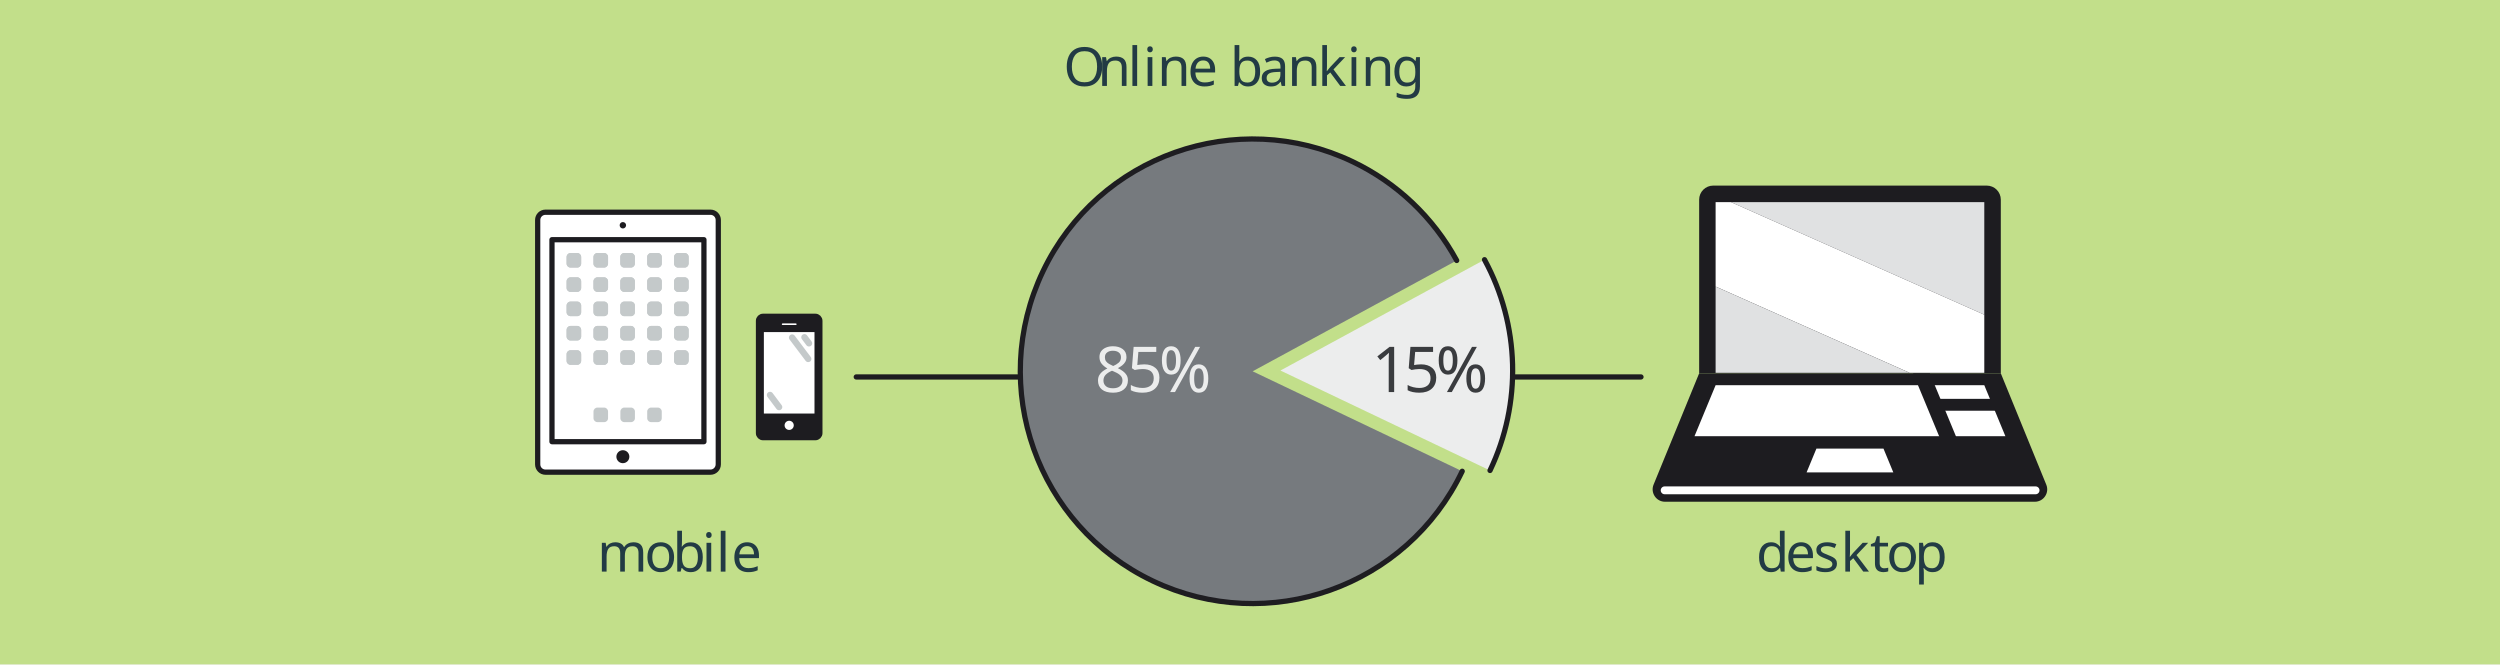
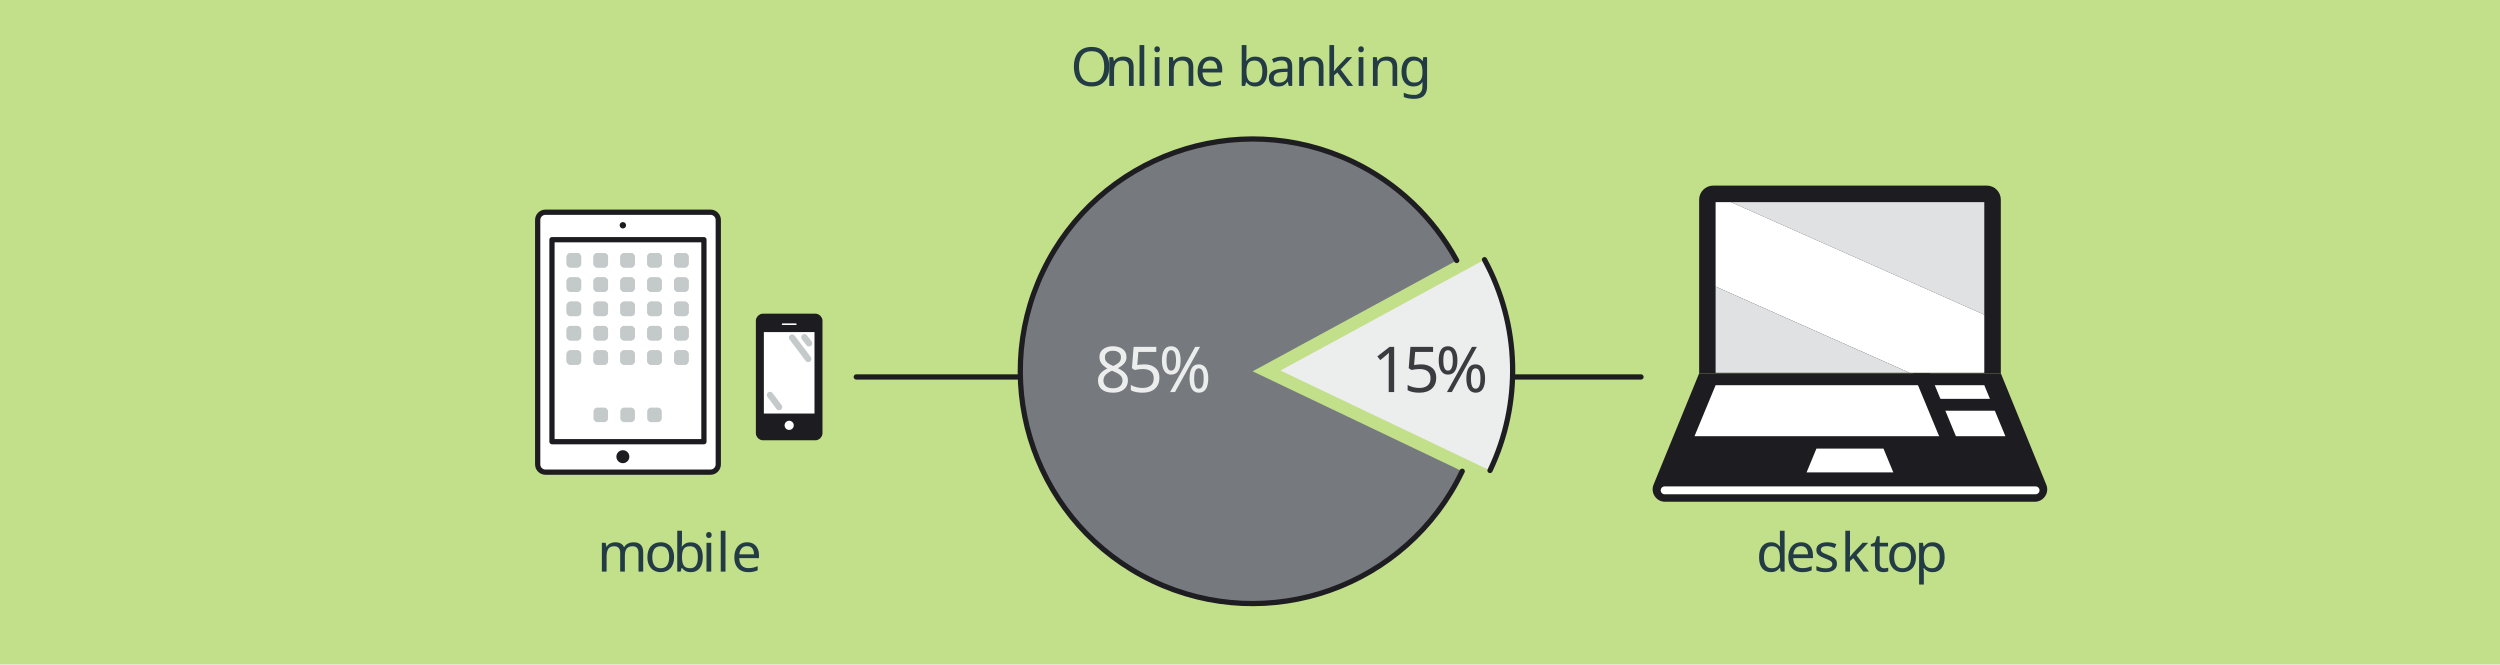
<svg xmlns="http://www.w3.org/2000/svg" version="1.2" baseProfile="tiny" x="0px" y="0px" width="3812.2px" height="1013.1px" viewBox="0 0 3812.2 1013.1" xml:space="preserve">
  <g id="achterWebsite">
    <rect id="XMLID_608_" x="0" fill="#C2DF8A" width="3812.2" height="1013.1" />
  </g>
  <g id="Laag_1">
</g>
  <g id="nrs">
    <g id="XMLID_3203_">
      <path id="XMLID_3242_" fill="#1D1C20" d="M3051,569.3h-460V304.5c0-11.9,9.6-21.5,21.5-21.5h417c11.9,0,21.5,9.6,21.5,21.5V569.3z    " />
      <polygon id="XMLID_3241_" fill="#E0E1E2" points="3025.8,308.2 3025.8,479.9 2639.5,308.2   " />
      <polygon id="XMLID_3239_" fill="#FFFFFF" points="3025.8,479.9 3025.8,568.5 2911.9,568.5 2616.1,437 2616.1,308.2 2639.5,308.2       " />
      <polygon id="XMLID_3238_" fill="#E0E1E2" points="2911.9,568.5 2616.1,568.5 2616.1,437   " />
      <path id="XMLID_3228_" fill="#1D1C20" d="M3051,569.3h-460L2521.5,739c-5.1,12.4,4,26.1,17.4,26.1h132.2h299.6h132.2    c13.4,0,22.6-13.7,17.4-26.1L3051,569.3z" />
      <polygon id="XMLID_3222_" fill="#FFFFFF" points="3025.8,587.4 2616.1,587.4 2583.9,665.2 2885.1,665.2 3005.5,665.2 3058,665.2       " />
      <polygon id="XMLID_3221_" fill="#FFFFFF" points="2872.1,684.1 2769.8,684.1 2754.8,720.4 2887.1,720.4   " />
      <polygon id="XMLID_3220_" fill="#1D1C20" points="3013.2,739.2 2987.6,739.2 2917.2,569.3 2942.8,569.3   " />
      <line id="XMLID_3219_" fill="none" stroke="#FFFFFF" stroke-width="12" stroke-linecap="round" stroke-linejoin="round" stroke-miterlimit="10" x1="2538.4" y1="747.7" x2="3104" y2="747.7" />
      <rect id="XMLID_3218_" x="2948.4" y="608.2" fill="#1D1C20" width="106.1" height="18.1" />
    </g>
    <line id="XMLID_3202_" fill="none" stroke="#1D1C20" stroke-width="8" stroke-linecap="round" stroke-linejoin="round" stroke-miterlimit="10" x1="1305.7" y1="574.8" x2="1582.6" y2="574.8" />
    <line id="XMLID_3201_" fill="none" stroke="#1D1C20" stroke-width="8" stroke-linecap="round" stroke-linejoin="round" stroke-miterlimit="10" x1="2307.1" y1="574.8" x2="2502.3" y2="574.8" />
    <path id="XMLID_3200_" fill="#ECEDED" d="M2263.7,396c54.1,99.6,57.2,219.1,8.4,321.4L1952.5,565L2263.7,396z" />
    <path id="XMLID_3199_" fill="#767A7E" d="M2229.7,718.6c-84.2,176.5-295.6,251.4-472.1,167.2c-176.5-84.2-251.4-295.6-167.2-472.1   c84.2-176.5,295.6-251.4,472.1-167.2c67.5,32.2,123.1,84.9,158.8,150.7l-311.2,169L2229.7,718.6z" />
    <g id="XMLID_2105_">
      <g id="XMLID_2151_">
        <g id="XMLID_3188_">
          <path id="XMLID_3198_" fill="#FFFFFF" stroke="#1D1C20" stroke-width="8" stroke-linecap="round" stroke-linejoin="round" stroke-miterlimit="10" d="      M1083.4,720H831.8c-6.6,0-11.9-5.3-11.9-11.9V335.5c0-6.6,5.3-11.9,11.9-11.9h251.6c6.6,0,11.9,5.3,11.9,11.9V708      C1095.3,714.6,1090,720,1083.4,720z" />
          <rect id="XMLID_3197_" x="841.7" y="365.5" fill="none" stroke="#1D1C20" stroke-width="8" stroke-linecap="round" stroke-linejoin="round" stroke-miterlimit="10" width="231.7" height="308" />
          <circle id="XMLID_3191_" fill="#1D1C20" cx="949.8" cy="696.4" r="9.9" />
          <circle id="XMLID_3189_" fill="#1D1C20" cx="949.8" cy="343.5" r="4.9" />
        </g>
        <g id="XMLID_3134_">
-           <g id="XMLID_88_">
-             <path id="XMLID_93_" fill="#C4C9CA" d="M880.2,408H870c-3.3,0-6-2.7-6-6v-10.2c0-3.3,2.7-6,6-6h10.2c3.3,0,6,2.7,6,6V402       C886.2,405.3,883.5,408,880.2,408z" />
-             <path id="XMLID_92_" fill="#C4C9CA" d="M921.2,408H911c-3.3,0-6-2.7-6-6v-10.2c0-3.3,2.7-6,6-6h10.2c3.3,0,6,2.7,6,6V402       C927.2,405.3,924.5,408,921.2,408z" />
-             <path id="XMLID_91_" fill="#C4C9CA" d="M962.1,408h-10.2c-3.3,0-6-2.7-6-6v-10.2c0-3.3,2.7-6,6-6h10.2c3.3,0,6,2.7,6,6V402       C968.1,405.3,965.4,408,962.1,408z" />
-             <path id="XMLID_90_" fill="#C4C9CA" d="M1003.1,408h-10.2c-3.3,0-6-2.7-6-6v-10.2c0-3.3,2.7-6,6-6h10.2c3.3,0,6,2.7,6,6V402       C1009.1,405.3,1006.4,408,1003.1,408z" />
-             <path id="XMLID_89_" fill="#C4C9CA" d="M1044.1,408h-10.2c-3.3,0-6-2.7-6-6v-10.2c0-3.3,2.7-6,6-6h10.2c3.3,0,6,2.7,6,6V402       C1050,405.3,1047.4,408,1044.1,408z" />
+           <g id="XMLID_93_">
+             <path id="XMLID_98_" fill="#C4C9CA" d="M880.2,408H870c-3.3,0-6-2.7-6-6v-10.2c0-3.3,2.7-6,6-6h10.2c3.3,0,6,2.7,6,6V402       C886.2,405.3,883.5,408,880.2,408z" />
+             <path id="XMLID_97_" fill="#C4C9CA" d="M921.2,408H911c-3.3,0-6-2.7-6-6v-10.2c0-3.3,2.7-6,6-6h10.2c3.3,0,6,2.7,6,6V402       C927.2,405.3,924.5,408,921.2,408z" />
+             <path id="XMLID_96_" fill="#C4C9CA" d="M962.1,408h-10.2c-3.3,0-6-2.7-6-6v-10.2c0-3.3,2.7-6,6-6h10.2c3.3,0,6,2.7,6,6V402       C968.1,405.3,965.4,408,962.1,408z" />
+             <path id="XMLID_95_" fill="#C4C9CA" d="M1003.1,408h-10.2c-3.3,0-6-2.7-6-6v-10.2c0-3.3,2.7-6,6-6h10.2c3.3,0,6,2.7,6,6V402       C1009.1,405.3,1006.4,408,1003.1,408z" />
+             <path id="XMLID_94_" fill="#C4C9CA" d="M1044.1,408h-10.2c-3.3,0-6-2.7-6-6v-10.2c0-3.3,2.7-6,6-6h10.2c3.3,0,6,2.7,6,6V402       C1050,405.3,1047.4,408,1044.1,408z" />
          </g>
-           <g id="XMLID_81_">
-             <path id="XMLID_87_" fill="#C4C9CA" d="M880.2,408H870c-3.3,0-6-2.7-6-6v-10.2c0-3.3,2.7-6,6-6h10.2c3.3,0,6,2.7,6,6V402       C886.2,405.3,883.5,408,880.2,408z" />
-             <path id="XMLID_85_" fill="#C4C9CA" d="M921.2,408H911c-3.3,0-6-2.7-6-6v-10.2c0-3.3,2.7-6,6-6h10.2c3.3,0,6,2.7,6,6V402       C927.2,405.3,924.5,408,921.2,408z" />
-             <path id="XMLID_84_" fill="#C4C9CA" d="M962.1,408h-10.2c-3.3,0-6-2.7-6-6v-10.2c0-3.3,2.7-6,6-6h10.2c3.3,0,6,2.7,6,6V402       C968.1,405.3,965.4,408,962.1,408z" />
-             <path id="XMLID_83_" fill="#C4C9CA" d="M1003.1,408h-10.2c-3.3,0-6-2.7-6-6v-10.2c0-3.3,2.7-6,6-6h10.2c3.3,0,6,2.7,6,6V402       C1009.1,405.3,1006.4,408,1003.1,408z" />
-             <path id="XMLID_82_" fill="#C4C9CA" d="M1044.1,408h-10.2c-3.3,0-6-2.7-6-6v-10.2c0-3.3,2.7-6,6-6h10.2c3.3,0,6,2.7,6,6V402       C1050,405.3,1047.4,408,1044.1,408z" />
+           <g id="XMLID_18_">
+             <path id="XMLID_85_" fill="#C4C9CA" d="M880.2,408H870c-3.3,0-6-2.7-6-6v-10.2c0-3.3,2.7-6,6-6h10.2c3.3,0,6,2.7,6,6V402       C886.2,405.3,883.5,408,880.2,408z" />
+             <path id="XMLID_22_" fill="#C4C9CA" d="M921.2,408H911c-3.3,0-6-2.7-6-6v-10.2c0-3.3,2.7-6,6-6h10.2c3.3,0,6,2.7,6,6V402       C927.2,405.3,924.5,408,921.2,408z" />
+             <path id="XMLID_21_" fill="#C4C9CA" d="M962.1,408h-10.2c-3.3,0-6-2.7-6-6v-10.2c0-3.3,2.7-6,6-6h10.2c3.3,0,6,2.7,6,6V402       C968.1,405.3,965.4,408,962.1,408z" />
+             <path id="XMLID_20_" fill="#C4C9CA" d="M1003.1,408h-10.2c-3.3,0-6-2.7-6-6v-10.2c0-3.3,2.7-6,6-6h10.2c3.3,0,6,2.7,6,6V402       C1009.1,405.3,1006.4,408,1003.1,408z" />
+             <path id="XMLID_19_" fill="#C4C9CA" d="M1044.1,408h-10.2c-3.3,0-6-2.7-6-6v-10.2c0-3.3,2.7-6,6-6h10.2c3.3,0,6,2.7,6,6V402       C1050,405.3,1047.4,408,1044.1,408z" />
          </g>
        </g>
        <g id="XMLID_3081_">
-           <g id="XMLID_75_">
-             <path id="XMLID_80_" fill="#C4C9CA" d="M880.2,445.1H870c-3.3,0-6-2.7-6-6v-10.2c0-3.3,2.7-6,6-6h10.2c3.3,0,6,2.7,6,6v10.2       C886.2,442.4,883.5,445.1,880.2,445.1z" />
-             <path id="XMLID_79_" fill="#C4C9CA" d="M921.2,445.1H911c-3.3,0-6-2.7-6-6v-10.2c0-3.3,2.7-6,6-6h10.2c3.3,0,6,2.7,6,6v10.2       C927.2,442.4,924.5,445.1,921.2,445.1z" />
-             <path id="XMLID_78_" fill="#C4C9CA" d="M962.1,445.1h-10.2c-3.3,0-6-2.7-6-6v-10.2c0-3.3,2.7-6,6-6h10.2c3.3,0,6,2.7,6,6v10.2       C968.1,442.4,965.4,445.1,962.1,445.1z" />
-             <path id="XMLID_77_" fill="#C4C9CA" d="M1003.1,445.1h-10.2c-3.3,0-6-2.7-6-6v-10.2c0-3.3,2.7-6,6-6h10.2c3.3,0,6,2.7,6,6v10.2       C1009.1,442.4,1006.4,445.1,1003.1,445.1z" />
-             <path id="XMLID_76_" fill="#C4C9CA" d="M1044.1,445.1h-10.2c-3.3,0-6-2.7-6-6v-10.2c0-3.3,2.7-6,6-6h10.2c3.3,0,6,2.7,6,6v10.2       C1050,442.4,1047.4,445.1,1044.1,445.1z" />
+           <g id="XMLID_87_">
+             <path id="XMLID_92_" fill="#C4C9CA" d="M880.2,445.1H870c-3.3,0-6-2.7-6-6v-10.2c0-3.3,2.7-6,6-6h10.2c3.3,0,6,2.7,6,6v10.2       C886.2,442.4,883.5,445.1,880.2,445.1z" />
+             <path id="XMLID_91_" fill="#C4C9CA" d="M921.2,445.1H911c-3.3,0-6-2.7-6-6v-10.2c0-3.3,2.7-6,6-6h10.2c3.3,0,6,2.7,6,6v10.2       C927.2,442.4,924.5,445.1,921.2,445.1z" />
+             <path id="XMLID_90_" fill="#C4C9CA" d="M962.1,445.1h-10.2c-3.3,0-6-2.7-6-6v-10.2c0-3.3,2.7-6,6-6h10.2c3.3,0,6,2.7,6,6v10.2       C968.1,442.4,965.4,445.1,962.1,445.1z" />
+             <path id="XMLID_89_" fill="#C4C9CA" d="M1003.1,445.1h-10.2c-3.3,0-6-2.7-6-6v-10.2c0-3.3,2.7-6,6-6h10.2c3.3,0,6,2.7,6,6v10.2       C1009.1,442.4,1006.4,445.1,1003.1,445.1z" />
+             <path id="XMLID_88_" fill="#C4C9CA" d="M1044.1,445.1h-10.2c-3.3,0-6-2.7-6-6v-10.2c0-3.3,2.7-6,6-6h10.2c3.3,0,6,2.7,6,6v10.2       C1050,442.4,1047.4,445.1,1044.1,445.1z" />
          </g>
-           <g id="XMLID_69_">
-             <path id="XMLID_74_" fill="#C4C9CA" d="M880.2,445.1H870c-3.3,0-6-2.7-6-6v-10.2c0-3.3,2.7-6,6-6h10.2c3.3,0,6,2.7,6,6v10.2       C886.2,442.4,883.5,445.1,880.2,445.1z" />
-             <path id="XMLID_73_" fill="#C4C9CA" d="M921.2,445.1H911c-3.3,0-6-2.7-6-6v-10.2c0-3.3,2.7-6,6-6h10.2c3.3,0,6,2.7,6,6v10.2       C927.2,442.4,924.5,445.1,921.2,445.1z" />
-             <path id="XMLID_72_" fill="#C4C9CA" d="M962.1,445.1h-10.2c-3.3,0-6-2.7-6-6v-10.2c0-3.3,2.7-6,6-6h10.2c3.3,0,6,2.7,6,6v10.2       C968.1,442.4,965.4,445.1,962.1,445.1z" />
-             <path id="XMLID_71_" fill="#C4C9CA" d="M1003.1,445.1h-10.2c-3.3,0-6-2.7-6-6v-10.2c0-3.3,2.7-6,6-6h10.2c3.3,0,6,2.7,6,6v10.2       C1009.1,442.4,1006.4,445.1,1003.1,445.1z" />
-             <path id="XMLID_70_" fill="#C4C9CA" d="M1044.1,445.1h-10.2c-3.3,0-6-2.7-6-6v-10.2c0-3.3,2.7-6,6-6h10.2c3.3,0,6,2.7,6,6v10.2       C1050,442.4,1047.4,445.1,1044.1,445.1z" />
+           <g id="XMLID_13_">
+             <path id="XMLID_84_" fill="#C4C9CA" d="M880.2,445.1H870c-3.3,0-6-2.7-6-6v-10.2c0-3.3,2.7-6,6-6h10.2c3.3,0,6,2.7,6,6v10.2       C886.2,442.4,883.5,445.1,880.2,445.1z" />
+             <path id="XMLID_17_" fill="#C4C9CA" d="M921.2,445.1H911c-3.3,0-6-2.7-6-6v-10.2c0-3.3,2.7-6,6-6h10.2c3.3,0,6,2.7,6,6v10.2       C927.2,442.4,924.5,445.1,921.2,445.1z" />
+             <path id="XMLID_16_" fill="#C4C9CA" d="M962.1,445.1h-10.2c-3.3,0-6-2.7-6-6v-10.2c0-3.3,2.7-6,6-6h10.2c3.3,0,6,2.7,6,6v10.2       C968.1,442.4,965.4,445.1,962.1,445.1z" />
+             <path id="XMLID_15_" fill="#C4C9CA" d="M1003.1,445.1h-10.2c-3.3,0-6-2.7-6-6v-10.2c0-3.3,2.7-6,6-6h10.2c3.3,0,6,2.7,6,6v10.2       C1009.1,442.4,1006.4,445.1,1003.1,445.1z" />
+             <path id="XMLID_14_" fill="#C4C9CA" d="M1044.1,445.1h-10.2c-3.3,0-6-2.7-6-6v-10.2c0-3.3,2.7-6,6-6h10.2c3.3,0,6,2.7,6,6v10.2       C1050,442.4,1047.4,445.1,1044.1,445.1z" />
          </g>
        </g>
        <g id="XMLID_2551_">
-           <g id="XMLID_63_">
-             <path id="XMLID_68_" fill="#C4C9CA" d="M880.2,482.1H870c-3.3,0-6-2.7-6-6v-10.2c0-3.3,2.7-6,6-6h10.2c3.3,0,6,2.7,6,6v10.2       C886.2,479.5,883.5,482.1,880.2,482.1z" />
-             <path id="XMLID_67_" fill="#C4C9CA" d="M921.2,482.1H911c-3.3,0-6-2.7-6-6v-10.2c0-3.3,2.7-6,6-6h10.2c3.3,0,6,2.7,6,6v10.2       C927.2,479.5,924.5,482.1,921.2,482.1z" />
-             <path id="XMLID_66_" fill="#C4C9CA" d="M962.1,482.1h-10.2c-3.3,0-6-2.7-6-6v-10.2c0-3.3,2.7-6,6-6h10.2c3.3,0,6,2.7,6,6v10.2       C968.1,479.5,965.4,482.1,962.1,482.1z" />
-             <path id="XMLID_65_" fill="#C4C9CA" d="M1003.1,482.1h-10.2c-3.3,0-6-2.7-6-6v-10.2c0-3.3,2.7-6,6-6h10.2c3.3,0,6,2.7,6,6v10.2       C1009.1,479.5,1006.4,482.1,1003.1,482.1z" />
-             <path id="XMLID_64_" fill="#C4C9CA" d="M1044.1,482.1h-10.2c-3.3,0-6-2.7-6-6v-10.2c0-3.3,2.7-6,6-6h10.2c3.3,0,6,2.7,6,6v10.2       C1050,479.5,1047.4,482.1,1044.1,482.1z" />
+           <g id="XMLID_78_">
+             <path id="XMLID_83_" fill="#C4C9CA" d="M880.2,482.1H870c-3.3,0-6-2.7-6-6v-10.2c0-3.3,2.7-6,6-6h10.2c3.3,0,6,2.7,6,6v10.2       C886.2,479.5,883.5,482.1,880.2,482.1z" />
+             <path id="XMLID_82_" fill="#C4C9CA" d="M921.2,482.1H911c-3.3,0-6-2.7-6-6v-10.2c0-3.3,2.7-6,6-6h10.2c3.3,0,6,2.7,6,6v10.2       C927.2,479.5,924.5,482.1,921.2,482.1z" />
+             <path id="XMLID_81_" fill="#C4C9CA" d="M962.1,482.1h-10.2c-3.3,0-6-2.7-6-6v-10.2c0-3.3,2.7-6,6-6h10.2c3.3,0,6,2.7,6,6v10.2       C968.1,479.5,965.4,482.1,962.1,482.1z" />
+             <path id="XMLID_80_" fill="#C4C9CA" d="M1003.1,482.1h-10.2c-3.3,0-6-2.7-6-6v-10.2c0-3.3,2.7-6,6-6h10.2c3.3,0,6,2.7,6,6v10.2       C1009.1,479.5,1006.4,482.1,1003.1,482.1z" />
+             <path id="XMLID_79_" fill="#C4C9CA" d="M1044.1,482.1h-10.2c-3.3,0-6-2.7-6-6v-10.2c0-3.3,2.7-6,6-6h10.2c3.3,0,6,2.7,6,6v10.2       C1050,479.5,1047.4,482.1,1044.1,482.1z" />
          </g>
-           <g id="XMLID_53_">
-             <path id="XMLID_62_" fill="#C4C9CA" d="M880.2,482.1H870c-3.3,0-6-2.7-6-6v-10.2c0-3.3,2.7-6,6-6h10.2c3.3,0,6,2.7,6,6v10.2       C886.2,479.5,883.5,482.1,880.2,482.1z" />
-             <path id="XMLID_61_" fill="#C4C9CA" d="M921.2,482.1H911c-3.3,0-6-2.7-6-6v-10.2c0-3.3,2.7-6,6-6h10.2c3.3,0,6,2.7,6,6v10.2       C927.2,479.5,924.5,482.1,921.2,482.1z" />
-             <path id="XMLID_56_" fill="#C4C9CA" d="M962.1,482.1h-10.2c-3.3,0-6-2.7-6-6v-10.2c0-3.3,2.7-6,6-6h10.2c3.3,0,6,2.7,6,6v10.2       C968.1,479.5,965.4,482.1,962.1,482.1z" />
-             <path id="XMLID_55_" fill="#C4C9CA" d="M1003.1,482.1h-10.2c-3.3,0-6-2.7-6-6v-10.2c0-3.3,2.7-6,6-6h10.2c3.3,0,6,2.7,6,6v10.2       C1009.1,479.5,1006.4,482.1,1003.1,482.1z" />
-             <path id="XMLID_54_" fill="#C4C9CA" d="M1044.1,482.1h-10.2c-3.3,0-6-2.7-6-6v-10.2c0-3.3,2.7-6,6-6h10.2c3.3,0,6,2.7,6,6v10.2       C1050,479.5,1047.4,482.1,1044.1,482.1z" />
+           <g id="XMLID_8_">
+             <path id="XMLID_77_" fill="#C4C9CA" d="M880.2,482.1H870c-3.3,0-6-2.7-6-6v-10.2c0-3.3,2.7-6,6-6h10.2c3.3,0,6,2.7,6,6v10.2       C886.2,479.5,883.5,482.1,880.2,482.1z" />
+             <path id="XMLID_12_" fill="#C4C9CA" d="M921.2,482.1H911c-3.3,0-6-2.7-6-6v-10.2c0-3.3,2.7-6,6-6h10.2c3.3,0,6,2.7,6,6v10.2       C927.2,479.5,924.5,482.1,921.2,482.1z" />
+             <path id="XMLID_11_" fill="#C4C9CA" d="M962.1,482.1h-10.2c-3.3,0-6-2.7-6-6v-10.2c0-3.3,2.7-6,6-6h10.2c3.3,0,6,2.7,6,6v10.2       C968.1,479.5,965.4,482.1,962.1,482.1z" />
+             <path id="XMLID_10_" fill="#C4C9CA" d="M1003.1,482.1h-10.2c-3.3,0-6-2.7-6-6v-10.2c0-3.3,2.7-6,6-6h10.2c3.3,0,6,2.7,6,6v10.2       C1009.1,479.5,1006.4,482.1,1003.1,482.1z" />
+             <path id="XMLID_9_" fill="#C4C9CA" d="M1044.1,482.1h-10.2c-3.3,0-6-2.7-6-6v-10.2c0-3.3,2.7-6,6-6h10.2c3.3,0,6,2.7,6,6v10.2       C1050,479.5,1047.4,482.1,1044.1,482.1z" />
          </g>
        </g>
        <g id="XMLID_2322_">
-           <g id="XMLID_22_">
-             <path id="XMLID_27_" fill="#C4C9CA" d="M880.2,519.2H870c-3.3,0-6-2.7-6-6V503c0-3.3,2.7-6,6-6h10.2c3.3,0,6,2.7,6,6v10.2       C886.2,516.5,883.5,519.2,880.2,519.2z" />
-             <path id="XMLID_26_" fill="#C4C9CA" d="M921.2,519.2H911c-3.3,0-6-2.7-6-6V503c0-3.3,2.7-6,6-6h10.2c3.3,0,6,2.7,6,6v10.2       C927.2,516.5,924.5,519.2,921.2,519.2z" />
-             <path id="XMLID_25_" fill="#C4C9CA" d="M962.1,519.2h-10.2c-3.3,0-6-2.7-6-6V503c0-3.3,2.7-6,6-6h10.2c3.3,0,6,2.7,6,6v10.2       C968.1,516.5,965.4,519.2,962.1,519.2z" />
-             <path id="XMLID_24_" fill="#C4C9CA" d="M1003.1,519.2h-10.2c-3.3,0-6-2.7-6-6V503c0-3.3,2.7-6,6-6h10.2c3.3,0,6,2.7,6,6v10.2       C1009.1,516.5,1006.4,519.2,1003.1,519.2z" />
-             <path id="XMLID_23_" fill="#C4C9CA" d="M1044.1,519.2h-10.2c-3.3,0-6-2.7-6-6V503c0-3.3,2.7-6,6-6h10.2c3.3,0,6,2.7,6,6v10.2       C1050,516.5,1047.4,519.2,1044.1,519.2z" />
+           <g id="XMLID_71_">
+             <path id="XMLID_76_" fill="#C4C9CA" d="M880.2,519.2H870c-3.3,0-6-2.7-6-6V503c0-3.3,2.7-6,6-6h10.2c3.3,0,6,2.7,6,6v10.2       C886.2,516.5,883.5,519.2,880.2,519.2z" />
+             <path id="XMLID_75_" fill="#C4C9CA" d="M921.2,519.2H911c-3.3,0-6-2.7-6-6V503c0-3.3,2.7-6,6-6h10.2c3.3,0,6,2.7,6,6v10.2       C927.2,516.5,924.5,519.2,921.2,519.2z" />
+             <path id="XMLID_74_" fill="#C4C9CA" d="M962.1,519.2h-10.2c-3.3,0-6-2.7-6-6V503c0-3.3,2.7-6,6-6h10.2c3.3,0,6,2.7,6,6v10.2       C968.1,516.5,965.4,519.2,962.1,519.2z" />
+             <path id="XMLID_73_" fill="#C4C9CA" d="M1003.1,519.2h-10.2c-3.3,0-6-2.7-6-6V503c0-3.3,2.7-6,6-6h10.2c3.3,0,6,2.7,6,6v10.2       C1009.1,516.5,1006.4,519.2,1003.1,519.2z" />
+             <path id="XMLID_72_" fill="#C4C9CA" d="M1044.1,519.2h-10.2c-3.3,0-6-2.7-6-6V503c0-3.3,2.7-6,6-6h10.2c3.3,0,6,2.7,6,6v10.2       C1050,516.5,1047.4,519.2,1044.1,519.2z" />
          </g>
-           <g id="XMLID_16_">
-             <path id="XMLID_21_" fill="#C4C9CA" d="M880.2,519.2H870c-3.3,0-6-2.7-6-6V503c0-3.3,2.7-6,6-6h10.2c3.3,0,6,2.7,6,6v10.2       C886.2,516.5,883.5,519.2,880.2,519.2z" />
-             <path id="XMLID_20_" fill="#C4C9CA" d="M921.2,519.2H911c-3.3,0-6-2.7-6-6V503c0-3.3,2.7-6,6-6h10.2c3.3,0,6,2.7,6,6v10.2       C927.2,516.5,924.5,519.2,921.2,519.2z" />
-             <path id="XMLID_19_" fill="#C4C9CA" d="M962.1,519.2h-10.2c-3.3,0-6-2.7-6-6V503c0-3.3,2.7-6,6-6h10.2c3.3,0,6,2.7,6,6v10.2       C968.1,516.5,965.4,519.2,962.1,519.2z" />
-             <path id="XMLID_18_" fill="#C4C9CA" d="M1003.1,519.2h-10.2c-3.3,0-6-2.7-6-6V503c0-3.3,2.7-6,6-6h10.2c3.3,0,6,2.7,6,6v10.2       C1009.1,516.5,1006.4,519.2,1003.1,519.2z" />
-             <path id="XMLID_17_" fill="#C4C9CA" d="M1044.1,519.2h-10.2c-3.3,0-6-2.7-6-6V503c0-3.3,2.7-6,6-6h10.2c3.3,0,6,2.7,6,6v10.2       C1050,516.5,1047.4,519.2,1044.1,519.2z" />
+           <g id="XMLID_4_">
+             <path id="XMLID_70_" fill="#C4C9CA" d="M880.2,519.2H870c-3.3,0-6-2.7-6-6V503c0-3.3,2.7-6,6-6h10.2c3.3,0,6,2.7,6,6v10.2       C886.2,516.5,883.5,519.2,880.2,519.2z" />
+             <path id="XMLID_53_" fill="#C4C9CA" d="M921.2,519.2H911c-3.3,0-6-2.7-6-6V503c0-3.3,2.7-6,6-6h10.2c3.3,0,6,2.7,6,6v10.2       C927.2,516.5,924.5,519.2,921.2,519.2z" />
+             <path id="XMLID_7_" fill="#C4C9CA" d="M962.1,519.2h-10.2c-3.3,0-6-2.7-6-6V503c0-3.3,2.7-6,6-6h10.2c3.3,0,6,2.7,6,6v10.2       C968.1,516.5,965.4,519.2,962.1,519.2z" />
+             <path id="XMLID_6_" fill="#C4C9CA" d="M1003.1,519.2h-10.2c-3.3,0-6-2.7-6-6V503c0-3.3,2.7-6,6-6h10.2c3.3,0,6,2.7,6,6v10.2       C1009.1,516.5,1006.4,519.2,1003.1,519.2z" />
+             <path id="XMLID_5_" fill="#C4C9CA" d="M1044.1,519.2h-10.2c-3.3,0-6-2.7-6-6V503c0-3.3,2.7-6,6-6h10.2c3.3,0,6,2.7,6,6v10.2       C1050,516.5,1047.4,519.2,1044.1,519.2z" />
          </g>
        </g>
        <g id="XMLID_2156_">
-           <g id="XMLID_10_">
-             <path id="XMLID_15_" fill="#C4C9CA" d="M880.2,556.3H870c-3.3,0-6-2.7-6-6v-10.2c0-3.3,2.7-6,6-6h10.2c3.3,0,6,2.7,6,6v10.2       C886.2,553.6,883.5,556.3,880.2,556.3z" />
-             <path id="XMLID_14_" fill="#C4C9CA" d="M921.2,556.3H911c-3.3,0-6-2.7-6-6v-10.2c0-3.3,2.7-6,6-6h10.2c3.3,0,6,2.7,6,6v10.2       C927.2,553.6,924.5,556.3,921.2,556.3z" />
-             <path id="XMLID_13_" fill="#C4C9CA" d="M962.1,556.3h-10.2c-3.3,0-6-2.7-6-6v-10.2c0-3.3,2.7-6,6-6h10.2c3.3,0,6,2.7,6,6v10.2       C968.1,553.6,965.4,556.3,962.1,556.3z" />
-             <path id="XMLID_12_" fill="#C4C9CA" d="M1003.1,556.3h-10.2c-3.3,0-6-2.7-6-6v-10.2c0-3.3,2.7-6,6-6h10.2c3.3,0,6,2.7,6,6v10.2       C1009.1,553.6,1006.4,556.3,1003.1,556.3z" />
-             <path id="XMLID_11_" fill="#C4C9CA" d="M1044.1,556.3h-10.2c-3.3,0-6-2.7-6-6v-10.2c0-3.3,2.7-6,6-6h10.2c3.3,0,6,2.7,6,6v10.2       C1050,553.6,1047.4,556.3,1044.1,556.3z" />
+           <g id="XMLID_64_">
+             <path id="XMLID_69_" fill="#C4C9CA" d="M880.2,556.3H870c-3.3,0-6-2.7-6-6v-10.2c0-3.3,2.7-6,6-6h10.2c3.3,0,6,2.7,6,6v10.2       C886.2,553.6,883.5,556.3,880.2,556.3z" />
+             <path id="XMLID_68_" fill="#C4C9CA" d="M921.2,556.3H911c-3.3,0-6-2.7-6-6v-10.2c0-3.3,2.7-6,6-6h10.2c3.3,0,6,2.7,6,6v10.2       C927.2,553.6,924.5,556.3,921.2,556.3z" />
+             <path id="XMLID_67_" fill="#C4C9CA" d="M962.1,556.3h-10.2c-3.3,0-6-2.7-6-6v-10.2c0-3.3,2.7-6,6-6h10.2c3.3,0,6,2.7,6,6v10.2       C968.1,553.6,965.4,556.3,962.1,556.3z" />
+             <path id="XMLID_66_" fill="#C4C9CA" d="M1003.1,556.3h-10.2c-3.3,0-6-2.7-6-6v-10.2c0-3.3,2.7-6,6-6h10.2c3.3,0,6,2.7,6,6v10.2       C1009.1,553.6,1006.4,556.3,1003.1,556.3z" />
+             <path id="XMLID_65_" fill="#C4C9CA" d="M1044.1,556.3h-10.2c-3.3,0-6-2.7-6-6v-10.2c0-3.3,2.7-6,6-6h10.2c3.3,0,6,2.7,6,6v10.2       C1050,553.6,1047.4,556.3,1044.1,556.3z" />
          </g>
-           <g id="XMLID_4_">
-             <path id="XMLID_9_" fill="#C4C9CA" d="M880.2,556.3H870c-3.3,0-6-2.7-6-6v-10.2c0-3.3,2.7-6,6-6h10.2c3.3,0,6,2.7,6,6v10.2       C886.2,553.6,883.5,556.3,880.2,556.3z" />
-             <path id="XMLID_8_" fill="#C4C9CA" d="M921.2,556.3H911c-3.3,0-6-2.7-6-6v-10.2c0-3.3,2.7-6,6-6h10.2c3.3,0,6,2.7,6,6v10.2       C927.2,553.6,924.5,556.3,921.2,556.3z" />
-             <path id="XMLID_7_" fill="#C4C9CA" d="M962.1,556.3h-10.2c-3.3,0-6-2.7-6-6v-10.2c0-3.3,2.7-6,6-6h10.2c3.3,0,6,2.7,6,6v10.2       C968.1,553.6,965.4,556.3,962.1,556.3z" />
-             <path id="XMLID_6_" fill="#C4C9CA" d="M1003.1,556.3h-10.2c-3.3,0-6-2.7-6-6v-10.2c0-3.3,2.7-6,6-6h10.2c3.3,0,6,2.7,6,6v10.2       C1009.1,553.6,1006.4,556.3,1003.1,556.3z" />
-             <path id="XMLID_5_" fill="#C4C9CA" d="M1044.1,556.3h-10.2c-3.3,0-6-2.7-6-6v-10.2c0-3.3,2.7-6,6-6h10.2c3.3,0,6,2.7,6,6v10.2       C1050,553.6,1047.4,556.3,1044.1,556.3z" />
+           <g id="XMLID_54_">
+             <path id="XMLID_63_" fill="#C4C9CA" d="M880.2,556.3H870c-3.3,0-6-2.7-6-6v-10.2c0-3.3,2.7-6,6-6h10.2c3.3,0,6,2.7,6,6v10.2       C886.2,553.6,883.5,556.3,880.2,556.3z" />
+             <path id="XMLID_62_" fill="#C4C9CA" d="M921.2,556.3H911c-3.3,0-6-2.7-6-6v-10.2c0-3.3,2.7-6,6-6h10.2c3.3,0,6,2.7,6,6v10.2       C927.2,553.6,924.5,556.3,921.2,556.3z" />
+             <path id="XMLID_61_" fill="#C4C9CA" d="M962.1,556.3h-10.2c-3.3,0-6-2.7-6-6v-10.2c0-3.3,2.7-6,6-6h10.2c3.3,0,6,2.7,6,6v10.2       C968.1,553.6,965.4,556.3,962.1,556.3z" />
+             <path id="XMLID_56_" fill="#C4C9CA" d="M1003.1,556.3h-10.2c-3.3,0-6-2.7-6-6v-10.2c0-3.3,2.7-6,6-6h10.2c3.3,0,6,2.7,6,6v10.2       C1009.1,553.6,1006.4,556.3,1003.1,556.3z" />
+             <path id="XMLID_55_" fill="#C4C9CA" d="M1044.1,556.3h-10.2c-3.3,0-6-2.7-6-6v-10.2c0-3.3,2.7-6,6-6h10.2c3.3,0,6,2.7,6,6v10.2       C1050,553.6,1047.4,556.3,1044.1,556.3z" />
          </g>
        </g>
        <g id="XMLID_2152_">
          <path id="XMLID_2155_" fill="#C4C9CA" d="M921.3,643.7H911c-3.3,0-6-2.7-6-6v-10.2c0-3.3,2.7-6,6-6h10.2c3.3,0,6,2.7,6,6v10.2      C927.2,641.1,924.6,643.7,921.3,643.7z" />
          <path id="XMLID_2154_" fill="#C4C9CA" d="M1003.1,643.7h-10.2c-3.3,0-6-2.7-6-6v-10.2c0-3.3,2.7-6,6-6h10.2c3.3,0,6,2.7,6,6      v10.2C1009.1,641.1,1006.4,643.7,1003.1,643.7z" />
          <path id="XMLID_2153_" fill="#C4C9CA" d="M962.2,643.7H952c-3.3,0-6-2.7-6-6v-10.2c0-3.3,2.7-6,6-6h10.2c3.3,0,6,2.7,6,6v10.2      C968.2,641.1,965.5,643.7,962.2,643.7z" />
        </g>
      </g>
      <g id="XMLID_2106_">
        <path id="XMLID_2145_" fill="#1D1C20" stroke="#1D1C20" stroke-width="9.767" stroke-linecap="round" stroke-linejoin="round" stroke-miterlimit="10" d="     M1243.3,666.5h-79.8c-3.3,0-6-2.7-6-6V489.2c0-3.3,2.7-6,6-6h79.8c3.3,0,6,2.7,6,6v171.3C1249.3,663.8,1246.6,666.5,1243.3,666.5     z" />
        <rect id="XMLID_2118_" x="1164.8" y="506.4" fill="#FFFFFF" width="77.2" height="124.2" />
        <line id="XMLID_2116_" fill="none" stroke="#FFFFFF" stroke-width="2.442" stroke-linecap="round" stroke-linejoin="round" stroke-miterlimit="10" x1="1193.4" y1="494.4" x2="1213.5" y2="494.4" />
        <circle id="XMLID_2115_" fill="#FFFFFF" cx="1203.4" cy="648.6" r="7" />
        <line id="XMLID_2109_" fill="#FFFFFF" stroke="#C4C9CA" stroke-width="9.767" stroke-linecap="round" stroke-linejoin="round" stroke-miterlimit="10" x1="1207.9" y1="514.8" x2="1232.4" y2="547.3" />
        <line id="XMLID_2108_" fill="#FFFFFF" stroke="#C4C9CA" stroke-width="9.767" stroke-linecap="round" stroke-linejoin="round" stroke-miterlimit="10" x1="1233.6" y1="523.5" x2="1226.7" y2="514.3" />
        <line id="XMLID_2107_" fill="#FFFFFF" stroke="#C4C9CA" stroke-width="9.767" stroke-linecap="round" stroke-linejoin="round" stroke-miterlimit="10" x1="1188" y1="620.7" x2="1174.2" y2="602.3" />
      </g>
    </g>
    <path id="XMLID_2103_" fill="none" stroke="#1E1D21" stroke-width="8" stroke-linecap="round" stroke-linejoin="round" stroke-miterlimit="10" d="   M2263.7,396c54.1,99.6,57.2,219.1,8.4,321.4" />
    <path id="XMLID_2052_" fill="none" stroke="#1E1D21" stroke-width="8" stroke-linecap="round" stroke-linejoin="round" stroke-miterlimit="10" d="   M2229.7,718.6c-84.2,176.5-295.6,251.4-472.1,167.2c-176.5-84.2-251.4-295.6-167.2-472.1c84.2-176.5,295.6-251.4,472.1-167.2   c67.5,32.2,123.1,84.9,158.8,150.7" />
  </g>
  <g id="typo">
    <text transform="matrix(1 0 0 1 2677.865 871.6648)" fill="#223B44" font-family="'DINMittelschrift'" font-size="82px">d</text>
    <text transform="matrix(1 0 0 1 2722.473 871.6648)" fill="#223B44" font-family="'DINMittelschrift'" font-size="82px">e</text>
    <text transform="matrix(1 0 0 1 2765.523 871.6648)" fill="#223B44" font-family="'DINMittelschrift'" font-size="82px">s</text>
    <text transform="matrix(1 0 0 1 2806.933 871.6648)" fill="#223B44" font-family="'DINMittelschrift'" font-size="82px">k</text>
    <text transform="matrix(1 0 0 1 2851.54 871.6648)" fill="#223B44" font-family="'DINMittelschrift'" font-size="82px">t</text>
    <text transform="matrix(1 0 0 1 2876.387 871.6648)" fill="#223B44" font-family="'DINMittelschrift'" font-size="82px">o</text>
    <text transform="matrix(1 0 0 1 2919.436 871.6648)" fill="#223B44" font-family="'DINMittelschrift'" font-size="82px">p</text>
    <text transform="matrix(1 0 0 1 910.7813 871.6648)" fill="#223B44" font-family="'DINMittelschrift'" font-size="82px">m</text>
    <text transform="matrix(1 0 0 1 982.6943 871.6648)" fill="#223B44" font-family="'DINMittelschrift'" font-size="82px">o</text>
    <text transform="matrix(1 0 0 1 1025.744 871.6648)" fill="#223B44" font-family="'DINMittelschrift'" font-size="82px">b</text>
    <text transform="matrix(1 0 0 1 1070.352 871.6648)" fill="#223B44" font-family="'DINMittelschrift'" font-size="82px">i</text>
    <text transform="matrix(1 0 0 1 1092.081 871.6648)" fill="#223B44" font-family="'DINMittelschrift'" font-size="82px">l</text>
    <text transform="matrix(1 0 0 1 1115.287 871.6648)" fill="#223B44" font-family="'DINMittelschrift'" font-size="82px">e</text>
-     <text transform="matrix(1 0 0 1 1621.678 131.0413)" fill="#223B44" font-family="'DINMittelschrift'" font-size="82px">O</text>
-     <text transform="matrix(1 0 0 1 1673.746 131.0413)" fill="#223B44" font-family="'DINMittelschrift'" font-size="82px">n</text>
-     <text transform="matrix(1 0 0 1 1719.829 131.0413)" fill="#223B44" font-family="'DINMittelschrift'" font-size="82px">l</text>
-     <text transform="matrix(1 0 0 1 1743.035 131.0413)" fill="#223B44" font-family="'DINMittelschrift'" font-size="82px">i</text>
-     <text transform="matrix(1 0 0 1 1764.765 131.0413)" fill="#223B44" font-family="'DINMittelschrift'" font-size="82px">n</text>
-     <text transform="matrix(1 0 0 1 1810.848 131.0413)" fill="#223B44" font-family="'DINMittelschrift'" font-size="82px">e</text>
-     <text transform="matrix(1 0 0 1 1853.898 131.0413)" fill="#223B44" font-family="'DINMittelschrift'" font-size="82px"> </text>
-     <text transform="matrix(1 0 0 1 1875.627 131.0413)" fill="#223B44" font-family="'DINMittelschrift'" font-size="82px">b</text>
-     <text transform="matrix(1 0 0 1 1920.234 131.0413)" fill="#223B44" font-family="'DINMittelschrift'" font-size="82px">a</text>
-     <text transform="matrix(1 0 0 1 1963.284 131.0413)" fill="#223B44" font-family="'DINMittelschrift'" font-size="82px">n</text>
-     <text transform="matrix(1 0 0 1 2009.367 131.0413)" fill="#223B44" font-family="'DINMittelschrift'" font-size="82px">k</text>
-     <text transform="matrix(1 0 0 1 2053.975 131.0413)" fill="#223B44" font-family="'DINMittelschrift'" font-size="82px">i</text>
-     <text transform="matrix(1 0 0 1 2075.704 131.0413)" fill="#223B44" font-family="'DINMittelschrift'" font-size="82px">n</text>
-     <text transform="matrix(1 0 0 1 2121.787 131.0413)" fill="#223B44" font-family="'DINMittelschrift'" font-size="82px">g</text>
-     <text transform="matrix(1 0 0 1 2166.394 131.0413)" fill="#223B44" font-family="'DINMittelschrift'" font-size="82px"> </text>
+     <text transform="matrix(1 0 0 1 1632.542 131.0413)" fill="#223B44" font-family="'DINMittelschrift'" font-size="82px">O</text>
+     <text transform="matrix(1 0 0 1 1684.61 131.0413)" fill="#223B44" font-family="'DINMittelschrift'" font-size="82px">n</text>
+     <text transform="matrix(1 0 0 1 1730.693 131.0413)" fill="#223B44" font-family="'DINMittelschrift'" font-size="82px">l</text>
+     <text transform="matrix(1 0 0 1 1753.899 131.0413)" fill="#223B44" font-family="'DINMittelschrift'" font-size="82px">i</text>
+     <text transform="matrix(1 0 0 1 1775.629 131.0413)" fill="#223B44" font-family="'DINMittelschrift'" font-size="82px">n</text>
+     <text transform="matrix(1 0 0 1 1821.712 131.0413)" fill="#223B44" font-family="'DINMittelschrift'" font-size="82px">e</text>
+     <text transform="matrix(1 0 0 1 1864.762 131.0413)" fill="#223B44" font-family="'DINMittelschrift'" font-size="82px"> </text>
+     <text transform="matrix(1 0 0 1 1886.491 131.0413)" fill="#223B44" font-family="'DINMittelschrift'" font-size="82px">b</text>
+     <text transform="matrix(1 0 0 1 1931.099 131.0413)" fill="#223B44" font-family="'DINMittelschrift'" font-size="82px">a</text>
+     <text transform="matrix(1 0 0 1 1974.148 131.0413)" fill="#223B44" font-family="'DINMittelschrift'" font-size="82px">n</text>
+     <text transform="matrix(1 0 0 1 2020.231 131.0413)" fill="#223B44" font-family="'DINMittelschrift'" font-size="82px">k</text>
+     <text transform="matrix(1 0 0 1 2064.839 131.0413)" fill="#223B44" font-family="'DINMittelschrift'" font-size="82px">i</text>
+     <text transform="matrix(1 0 0 1 2086.568 131.0413)" fill="#223B44" font-family="'DINMittelschrift'" font-size="82px">n</text>
+     <text transform="matrix(1 0 0 1 2132.651 131.0413)" fill="#223B44" font-family="'DINMittelschrift'" font-size="82px">g</text>
    <text transform="matrix(1 0 0 1 2091.678 597.8568)" fill="#3A3C3F" font-family="'DINMittelschrift'" font-size="96.48px">1</text>
    <text transform="matrix(1 0 0 1 2140.4 597.8568)" fill="#3A3C3F" font-family="'DINMittelschrift'" font-size="96.48px">5</text>
    <text transform="matrix(1 0 0 1 2189.122 597.8568)" fill="#3A3C3F" font-family="'DINMittelschrift'" font-size="96.48px">%</text>
    <text transform="matrix(1 0 0 1 1669.588 597.8568)" fill="#ECEDED" font-family="'DINMittelschrift'" font-size="96.48px">8</text>
    <text transform="matrix(1 0 0 1 1718.311 597.8568)" fill="#ECEDED" font-family="'DINMittelschrift'" font-size="96.48px">5</text>
    <text transform="matrix(1 0 0 1 1767.032 597.8568)" fill="#ECEDED" font-family="'DINMittelschrift'" font-size="96.48px">%</text>
  </g>
</svg>
